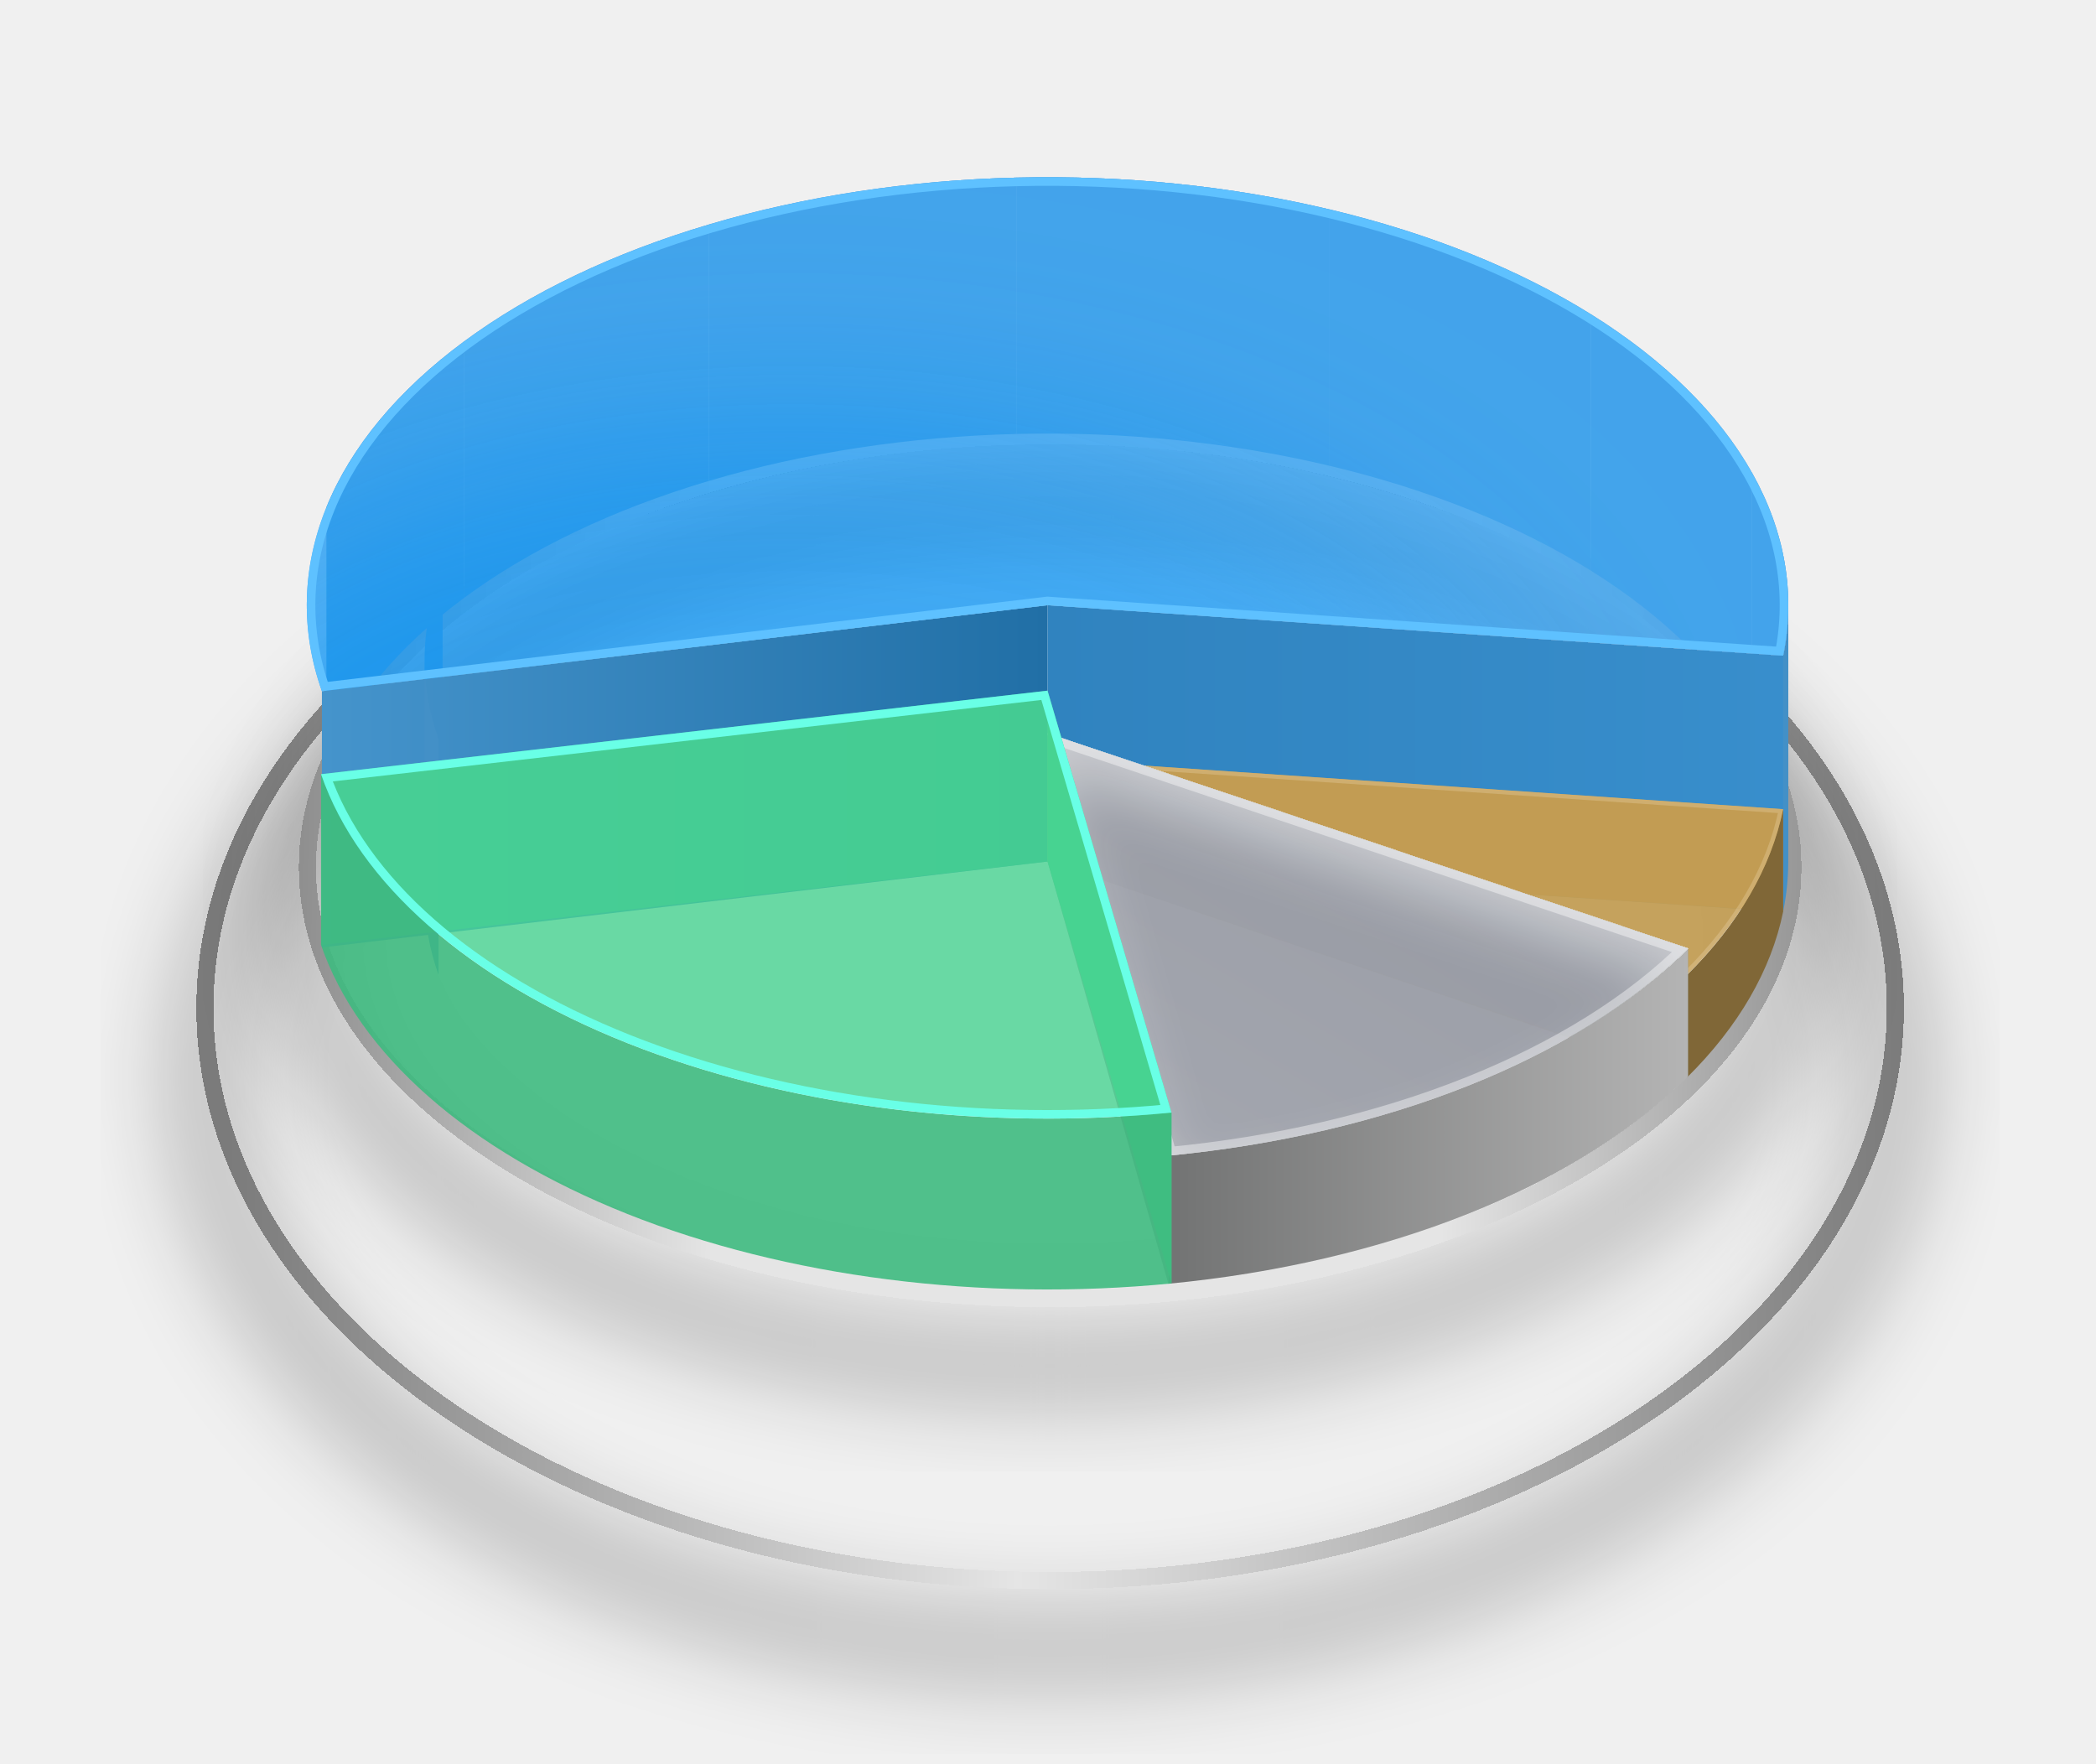
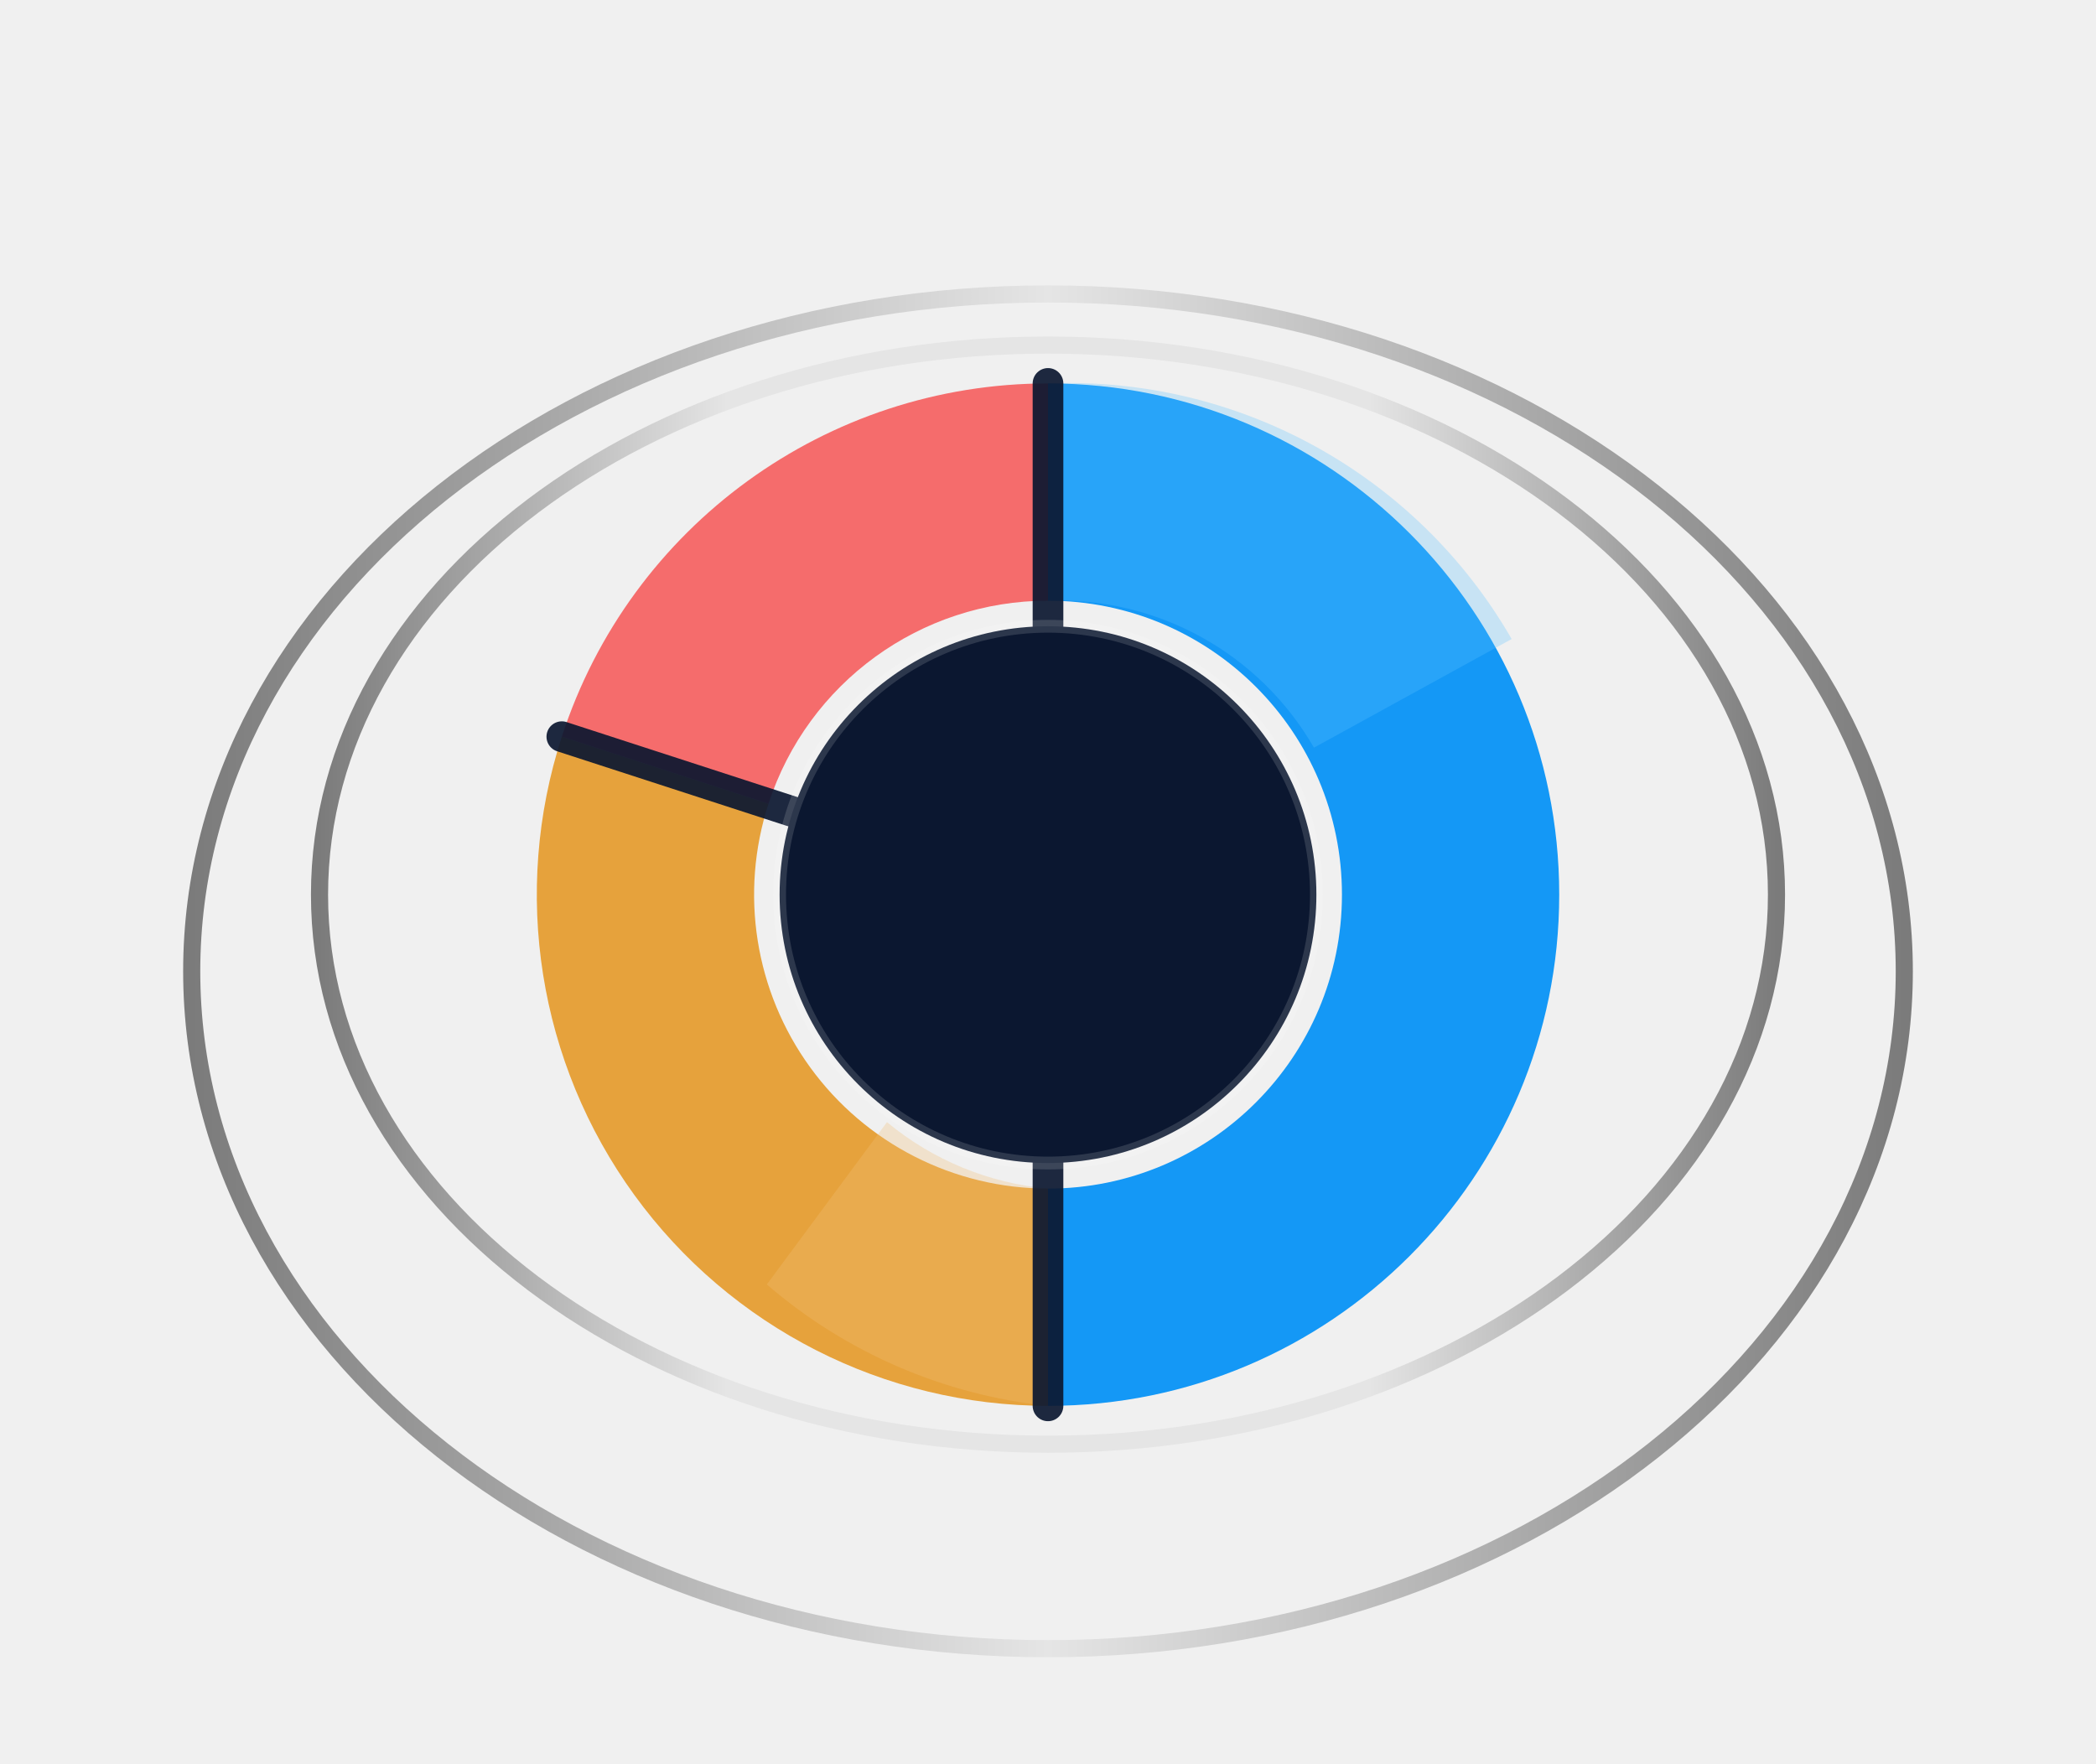
<svg xmlns="http://www.w3.org/2000/svg" width="164" height="138" viewBox="0 0 164 138" fill="none">
-   <g filter="url(#filter0_d_166_2297)">
-     <path d="M82.166 34.092C100.496 34.092 117.062 39.148 129.026 47.29C140.994 55.433 148.3 66.615 148.3 78.88C148.3 91.146 140.994 102.327 129.026 110.47C117.062 118.611 100.496 123.669 82.166 123.669C63.836 123.668 47.27 118.611 35.306 110.47C23.339 102.327 16.033 91.146 16.033 78.88C16.033 66.615 23.339 55.433 35.306 47.29C47.27 39.149 63.836 34.092 82.166 34.092Z" stroke="url(#paint0_linear_166_2297)" stroke-width="1.337" shape-rendering="crispEdges" />
-   </g>
-   <g filter="url(#filter1_d_166_2297)">
-     <path d="M82.167 34.092C98.302 34.092 112.877 37.923 123.396 44.084C133.931 50.253 140.284 58.679 140.284 67.85C140.284 77.022 133.931 85.447 123.396 91.617C112.877 97.777 98.302 101.609 82.167 101.609C66.031 101.609 51.455 97.777 40.936 91.617C30.401 85.447 24.049 77.022 24.049 67.85C24.049 58.679 30.401 50.253 40.936 44.084C51.455 37.923 66.031 34.092 82.167 34.092Z" stroke="url(#paint1_linear_166_2297)" stroke-width="1.337" shape-rendering="crispEdges" />
-   </g>
-   <path d="M104.036 16.393C96.275 14.547 87.913 13.696 79.528 13.9V33.954C87.913 33.75 96.275 34.601 104.036 36.448V16.393Z" fill="#4390C7" />
-   <path d="M79.529 13.9C71.143 14.104 62.934 15.358 55.47 17.574V37.629C62.934 35.412 71.143 34.158 79.529 33.955V13.9Z" fill="#4390C7" />
-   <path d="M124.475 24.595C118.77 21.038 111.796 18.239 104.036 16.393V36.447C111.796 38.294 118.77 41.092 124.475 44.649V24.595Z" fill="#4390C7" />
-   <path d="M55.469 17.573C48.004 19.79 41.462 22.917 36.295 26.738V46.792C41.462 42.971 48.004 39.844 55.469 37.628V17.573Z" fill="#4390C7" />
-   <path d="M137.076 36.994C134.479 32.383 130.179 28.153 124.475 24.596V44.651C130.179 48.208 134.479 52.438 137.076 57.049V36.994Z" fill="#4390C7" />
-   <path d="M36.295 26.738C31.127 30.559 27.458 34.983 25.54 39.704V59.758C27.458 55.038 31.127 50.614 36.295 46.793V26.738Z" fill="#4390C7" />
-   <path d="M139.92 47.349C139.919 43.84 138.964 40.344 137.076 36.992V57.047C138.964 60.399 139.919 63.894 139.92 67.403V47.349Z" fill="#4390C7" />
-   <path d="M34.633 44.584C33.692 46.901 33.221 49.265 33.222 51.631V70.08C33.223 67.717 33.693 65.356 34.633 63.042V44.584Z" fill="#4390C7" />
-   <path d="M139.921 47.349C139.921 47.352 139.921 47.356 139.921 47.36V47.349Z" fill="#4390C7" />
-   <path d="M139.921 47.349C139.921 47.352 139.921 47.356 139.921 47.36V67.403C139.921 68.721 139.786 70.041 139.516 71.355V51.301C139.786 49.99 139.92 48.674 139.921 47.36V47.349Z" fill="#4390C7" />
-   <path d="M25.187 54.079L81.963 47.354V67.408L25.187 74.133V54.079Z" fill="url(#paint2_linear_166_2297)" />
-   <path d="M81.963 47.354L139.517 51.3V71.355L81.963 67.408V47.354Z" fill="url(#paint3_linear_166_2297)" />
-   <path d="M33.222 51.631C33.223 53.702 33.585 55.775 34.309 57.816V76.274C33.585 74.233 33.223 72.16 33.222 70.089V51.631Z" fill="#4390C7" />
-   <path d="M139.521 63.311L81.963 59.387V67.409L139.521 71.333V63.311Z" fill="#C29D53" />
-   <path d="M81.963 59.387L132 76.284V84.306L81.963 67.409V59.387Z" fill="#C29D53" />
-   <path d="M132 76.284C136.026 72.305 138.586 67.888 139.521 63.311V71.333C138.586 75.91 136.026 80.327 132 84.306V76.284Z" fill="#806737" />
-   <mask id="path-18-inside-1_166_2297" fill="white">
-     <path d="M139.521 63.312C138.586 67.889 136.026 72.306 132 76.285L81.963 59.388L139.521 63.312Z" />
-   </mask>
-   <path d="M139.521 63.312C138.586 67.889 136.026 72.306 132 76.285L81.963 59.388L139.521 63.312Z" fill="#C29D53" fill-opacity="0.93" stroke="#FFF2DF" stroke-opacity="0.2" stroke-width="0.668" mask="url(#path-18-inside-1_166_2297)" />
-   <path d="M132.072 74.208L81.963 57.382V67.409L132.072 84.235V74.208Z" fill="#929C99" />
-   <path d="M81.963 57.382L91.418 90.418V100.445L81.963 67.409V57.382Z" fill="#929C99" />
-   <path d="M132.072 84.236C128.049 88.234 122.64 91.706 116.188 94.433L114.884 94.968C107.856 97.77 99.843 99.641 91.418 100.446V90.418C99.843 89.613 107.856 87.743 114.884 84.941L116.188 84.406C122.64 81.678 128.049 78.207 132.072 74.208V84.236Z" fill="url(#paint4_linear_166_2297)" />
-   <mask id="path-22-inside-2_166_2297" fill="white">
-     <path d="M132.072 74.209C127.781 78.474 121.911 82.139 114.883 84.941C107.855 87.743 99.842 89.614 91.418 90.418L81.963 57.382L132.072 74.209Z" />
-   </mask>
-   <g filter="url(#filter2_i_166_2297)">
-     <path d="M132.072 74.209C127.781 78.474 121.911 82.139 114.883 84.941C107.855 87.743 99.842 89.614 91.418 90.418L81.963 57.382L132.072 74.209Z" fill="url(#paint5_linear_166_2297)" fill-opacity="0.97" />
-   </g>
-   <path d="M132.072 74.209C127.781 78.474 121.911 82.139 114.883 84.941C107.855 87.743 99.842 89.614 91.418 90.418L81.963 57.382L132.072 74.209Z" stroke="white" stroke-opacity="0.41" stroke-width="1.337" mask="url(#path-22-inside-2_166_2297)" />
-   <mask id="path-23-inside-3_166_2297" fill="white">
-     <path d="M25.187 54.079C23.502 49.329 23.622 44.424 25.54 39.703C27.458 34.983 31.127 30.559 36.295 26.738C41.462 22.917 48.005 19.79 55.469 17.573C62.934 15.357 71.143 14.103 79.528 13.899C87.914 13.696 96.276 14.546 104.036 16.393C111.797 18.24 118.77 21.038 124.475 24.595C130.179 28.152 134.479 32.382 137.076 36.993C139.673 41.604 140.506 46.486 139.517 51.301L81.963 47.354L25.187 54.079Z" />
-   </mask>
-   <g filter="url(#filter3_i_166_2297)">
-     <path d="M25.187 54.079C23.502 49.329 23.622 44.424 25.54 39.703C27.458 34.983 31.127 30.559 36.295 26.738C41.462 22.917 48.005 19.79 55.469 17.573C62.934 15.357 71.143 14.103 79.528 13.899C87.914 13.696 96.276 14.546 104.036 16.393C111.797 18.24 118.77 21.038 124.475 24.595C130.179 28.152 134.479 32.382 137.076 36.993C139.673 41.604 140.506 46.486 139.517 51.301L81.963 47.354L25.187 54.079Z" fill="#1498F6" fill-opacity="0.8" />
-   </g>
-   <path d="M25.187 54.079C23.502 49.329 23.622 44.424 25.54 39.703C27.458 34.983 31.127 30.559 36.295 26.738C41.462 22.917 48.005 19.79 55.469 17.573C62.934 15.357 71.143 14.103 79.528 13.899C87.914 13.696 96.276 14.546 104.036 16.393C111.797 18.24 118.77 21.038 124.475 24.595C130.179 28.152 134.479 32.382 137.076 36.993C139.673 41.604 140.506 46.486 139.517 51.301L81.963 47.354L25.187 54.079Z" stroke="#5EC1FF" stroke-width="1.337" mask="url(#path-23-inside-3_166_2297)" />
-   <path d="M81.963 54.039L25.121 60.575V73.945L81.963 67.409V54.039Z" fill="#47D391" fill-opacity="0.6" />
-   <path d="M91.659 87.052L81.963 54.039V67.409L91.659 100.422V87.052Z" fill="#47D391" />
-   <path d="M25.121 60.575C28.066 69.124 36.664 76.672 49.089 81.616L50.263 82.071C62.468 86.679 77.251 88.465 91.66 87.053V100.422C76.786 101.88 61.513 99.93 49.089 94.986V94.985C36.664 90.041 28.066 82.493 25.121 73.945V60.575Z" fill="#3FBA80" fill-opacity="0.9" />
-   <mask id="path-27-inside-4_166_2297" fill="white">
-     <path d="M91.66 87.052C76.786 88.51 61.514 86.56 49.089 81.616C36.664 76.672 28.066 69.124 25.121 60.575L81.963 54.039L91.66 87.052Z" />
-   </mask>
-   <path d="M91.66 87.052C76.786 88.51 61.514 86.56 49.089 81.616C36.664 76.672 28.066 69.124 25.121 60.575L81.963 54.039L91.66 87.052Z" fill="#47D391" fill-opacity="0.8" stroke="#69FFE6" stroke-width="1.337" mask="url(#path-27-inside-4_166_2297)" />
+   <ellipse cx="82" cy="76" rx="67" ry="53" stroke="url(#ringOuter)" stroke-width="1.34" fill="none" />
+   <ellipse cx="82" cy="70" rx="57" ry="43" stroke="url(#ringInner)" stroke-width="1.34" fill="none" />
+   <path d="M82 30        A40 40 0 1 1 82 110        L82 93        A23 23 0 1 0 82 47        Z" fill="#1498F6" />
+   <path d="M82 110        A40 40 0 0 1 43.96 57.64        L60.13 62.89        A23 23 0 0 0 82 93        Z" fill="#E6A23C" />
+   <path d="M43.96 57.64        A40 40 0 0 1 82 30        L82 47        A23 23 0 0 0 60.13 62.89        Z" fill="#F56C6C" />
+   <path d="M82 30        A40 40 0 0 1 118.28 50        L102.81 58.5        A23 23 0 0 0 82 47        Z" fill="#5EC1FF" fill-opacity="0.28" />
+   <path d="M82 110        A40 40 0 0 1 60 100.5        L69.4 87.8        A23 23 0 0 0 82 93        Z" fill="#F0C078" fill-opacity="0.3" />
+   <path d="M82 70 L82 30" stroke="rgba(11,23,48,0.92)" stroke-width="2.4" stroke-linecap="round" />
+   <path d="M82 70 L82 110" stroke="rgba(11,23,48,0.92)" stroke-width="2.4" stroke-linecap="round" />
+   <path d="M82 70 L43.96 57.64" stroke="rgba(11,23,48,0.92)" stroke-width="2.4" stroke-linecap="round" />
+   <circle cx="82" cy="70" r="21" fill="#0B1730" />
+   <circle cx="82" cy="70" r="21" stroke="rgba(255,255,255,0.14)" stroke-width="1" />
  <defs>
-     <filter id="filter0_d_166_2297" x="7.877" y="31.284" width="148.578" height="105.888" filterUnits="userSpaceOnUse" color-interpolation-filters="sRGB">
-       <feFlood flood-opacity="0" result="BackgroundImageFix" />
-       <feColorMatrix in="SourceAlpha" type="matrix" values="0 0 0 0 0 0 0 0 0 0 0 0 0 0 0 0 0 0 127 0" result="hardAlpha" />
-       <feOffset dy="5.348" />
-       <feGaussianBlur stdDeviation="3.744" />
-       <feComposite in2="hardAlpha" operator="out" />
-       <feColorMatrix type="matrix" values="0 0 0 0 0 0 0 0 0 0 0 0 0 0 0 0 0 0 1 0" />
-       <feBlend mode="normal" in2="BackgroundImageFix" result="effect1_dropShadow_166_2297" />
-       <feBlend mode="normal" in="SourceGraphic" in2="effect1_dropShadow_166_2297" result="shape" />
-     </filter>
-     <filter id="filter1_d_166_2297" x="15.893" y="31.284" width="132.546" height="83.828" filterUnits="userSpaceOnUse" color-interpolation-filters="sRGB">
-       <feFlood flood-opacity="0" result="BackgroundImageFix" />
-       <feColorMatrix in="SourceAlpha" type="matrix" values="0 0 0 0 0 0 0 0 0 0 0 0 0 0 0 0 0 0 127 0" result="hardAlpha" />
-       <feOffset dy="5.348" />
-       <feGaussianBlur stdDeviation="3.744" />
-       <feComposite in2="hardAlpha" operator="out" />
-       <feColorMatrix type="matrix" values="0 0 0 0 0 0 0 0 0 0 0 0 0 0 0 0 0 0 1 0" />
-       <feBlend mode="normal" in2="BackgroundImageFix" result="effect1_dropShadow_166_2297" />
-       <feBlend mode="normal" in="SourceGraphic" in2="effect1_dropShadow_166_2297" result="shape" />
-     </filter>
-     <filter id="filter2_i_166_2297" x="81.963" y="57.382" width="50.108" height="35.71" filterUnits="userSpaceOnUse" color-interpolation-filters="sRGB">
-       <feFlood flood-opacity="0" result="BackgroundImageFix" />
-       <feBlend mode="normal" in="SourceGraphic" in2="BackgroundImageFix" result="shape" />
-       <feColorMatrix in="SourceAlpha" type="matrix" values="0 0 0 0 0 0 0 0 0 0 0 0 0 0 0 0 0 0 127 0" result="hardAlpha" />
-       <feOffset dy="2.674" />
-       <feGaussianBlur stdDeviation="2.239" />
-       <feComposite in2="hardAlpha" operator="arithmetic" k2="-1" k3="1" />
-       <feColorMatrix type="matrix" values="0 0 0 0 1 0 0 0 0 1 0 0 0 0 1 0 0 0 0.48 0" />
-       <feBlend mode="normal" in2="shape" result="effect1_innerShadow_166_2297" />
-     </filter>
-     <filter id="filter3_i_166_2297" x="7.294" y="13.87" width="132.626" height="56.922" filterUnits="userSpaceOnUse" color-interpolation-filters="sRGB">
-       <feFlood flood-opacity="0" result="BackgroundImageFix" />
-       <feBlend mode="normal" in="SourceGraphic" in2="BackgroundImageFix" result="shape" />
-       <feColorMatrix in="SourceAlpha" type="matrix" values="0 0 0 0 0 0 0 0 0 0 0 0 0 0 0 0 0 0 127 0" result="hardAlpha" />
-       <feOffset dx="-20.055" dy="20.055" />
-       <feGaussianBlur stdDeviation="8.356" />
-       <feComposite in2="hardAlpha" operator="arithmetic" k2="-1" k3="1" />
-       <feColorMatrix type="matrix" values="0 0 0 0 0.613 0 0 0 0 0.763 0 0 0 0 0.904 0 0 0 0.3 0" />
-       <feBlend mode="normal" in2="shape" result="effect1_innerShadow_166_2297" />
-     </filter>
-     <linearGradient id="paint0_linear_166_2297" x1="148.968" y1="78.88" x2="15.364" y2="78.88" gradientUnits="userSpaceOnUse">
+     <linearGradient id="ringOuter" x1="15" y1="76" x2="149" y2="76" gradientUnits="userSpaceOnUse">
      <stop stop-color="#7B7B7B" />
-       <stop offset="0.519" stop-color="#E5E5E5" />
-       <stop offset="0.981" stop-color="#7B7B7B" />
+       <stop offset="0.5" stop-color="#E5E5E5" />
+       <stop offset="1" stop-color="#7B7B7B" />
    </linearGradient>
-     <linearGradient id="paint1_linear_166_2297" x1="151.022" y1="67.85" x2="13.313" y2="64.546" gradientUnits="userSpaceOnUse">
+     <linearGradient id="ringInner" x1="25" y1="70" x2="139" y2="70" gradientUnits="userSpaceOnUse">
      <stop stop-color="#7B7B7B" />
-       <stop offset="0.273" stop-color="#E5E5E5" />
-       <stop offset="0.686" stop-color="#E5E5E5" />
-       <stop offset="0.981" stop-color="#7B7B7B" />
-     </linearGradient>
-     <linearGradient id="paint2_linear_166_2297" x1="81.963" y1="60.743" x2="25.187" y2="60.743" gradientUnits="userSpaceOnUse">
-       <stop stop-color="#216FA6" />
-       <stop offset="1" stop-color="#4594CC" />
-     </linearGradient>
-     <linearGradient id="paint3_linear_166_2297" x1="139.517" y1="59.354" x2="81.963" y2="59.354" gradientUnits="userSpaceOnUse">
-       <stop stop-color="#388ECC" />
-       <stop offset="1" stop-color="#3083BF" />
-     </linearGradient>
-     <linearGradient id="paint4_linear_166_2297" x1="132.072" y1="87.327" x2="91.418" y2="87.327" gradientUnits="userSpaceOnUse">
-       <stop stop-color="#B4B4B4" />
-       <stop offset="1" stop-color="#727373" />
-     </linearGradient>
-     <linearGradient id="paint5_linear_166_2297" x1="122.945" y1="33.705" x2="81.921" y2="104.712" gradientUnits="userSpaceOnUse">
-       <stop stop-color="#90939C" />
-       <stop offset="1" stop-color="#A4A7B0" />
+       <stop offset="0.28" stop-color="#E5E5E5" />
+       <stop offset="0.72" stop-color="#E5E5E5" />
+       <stop offset="1" stop-color="#7B7B7B" />
    </linearGradient>
  </defs>
</svg>
